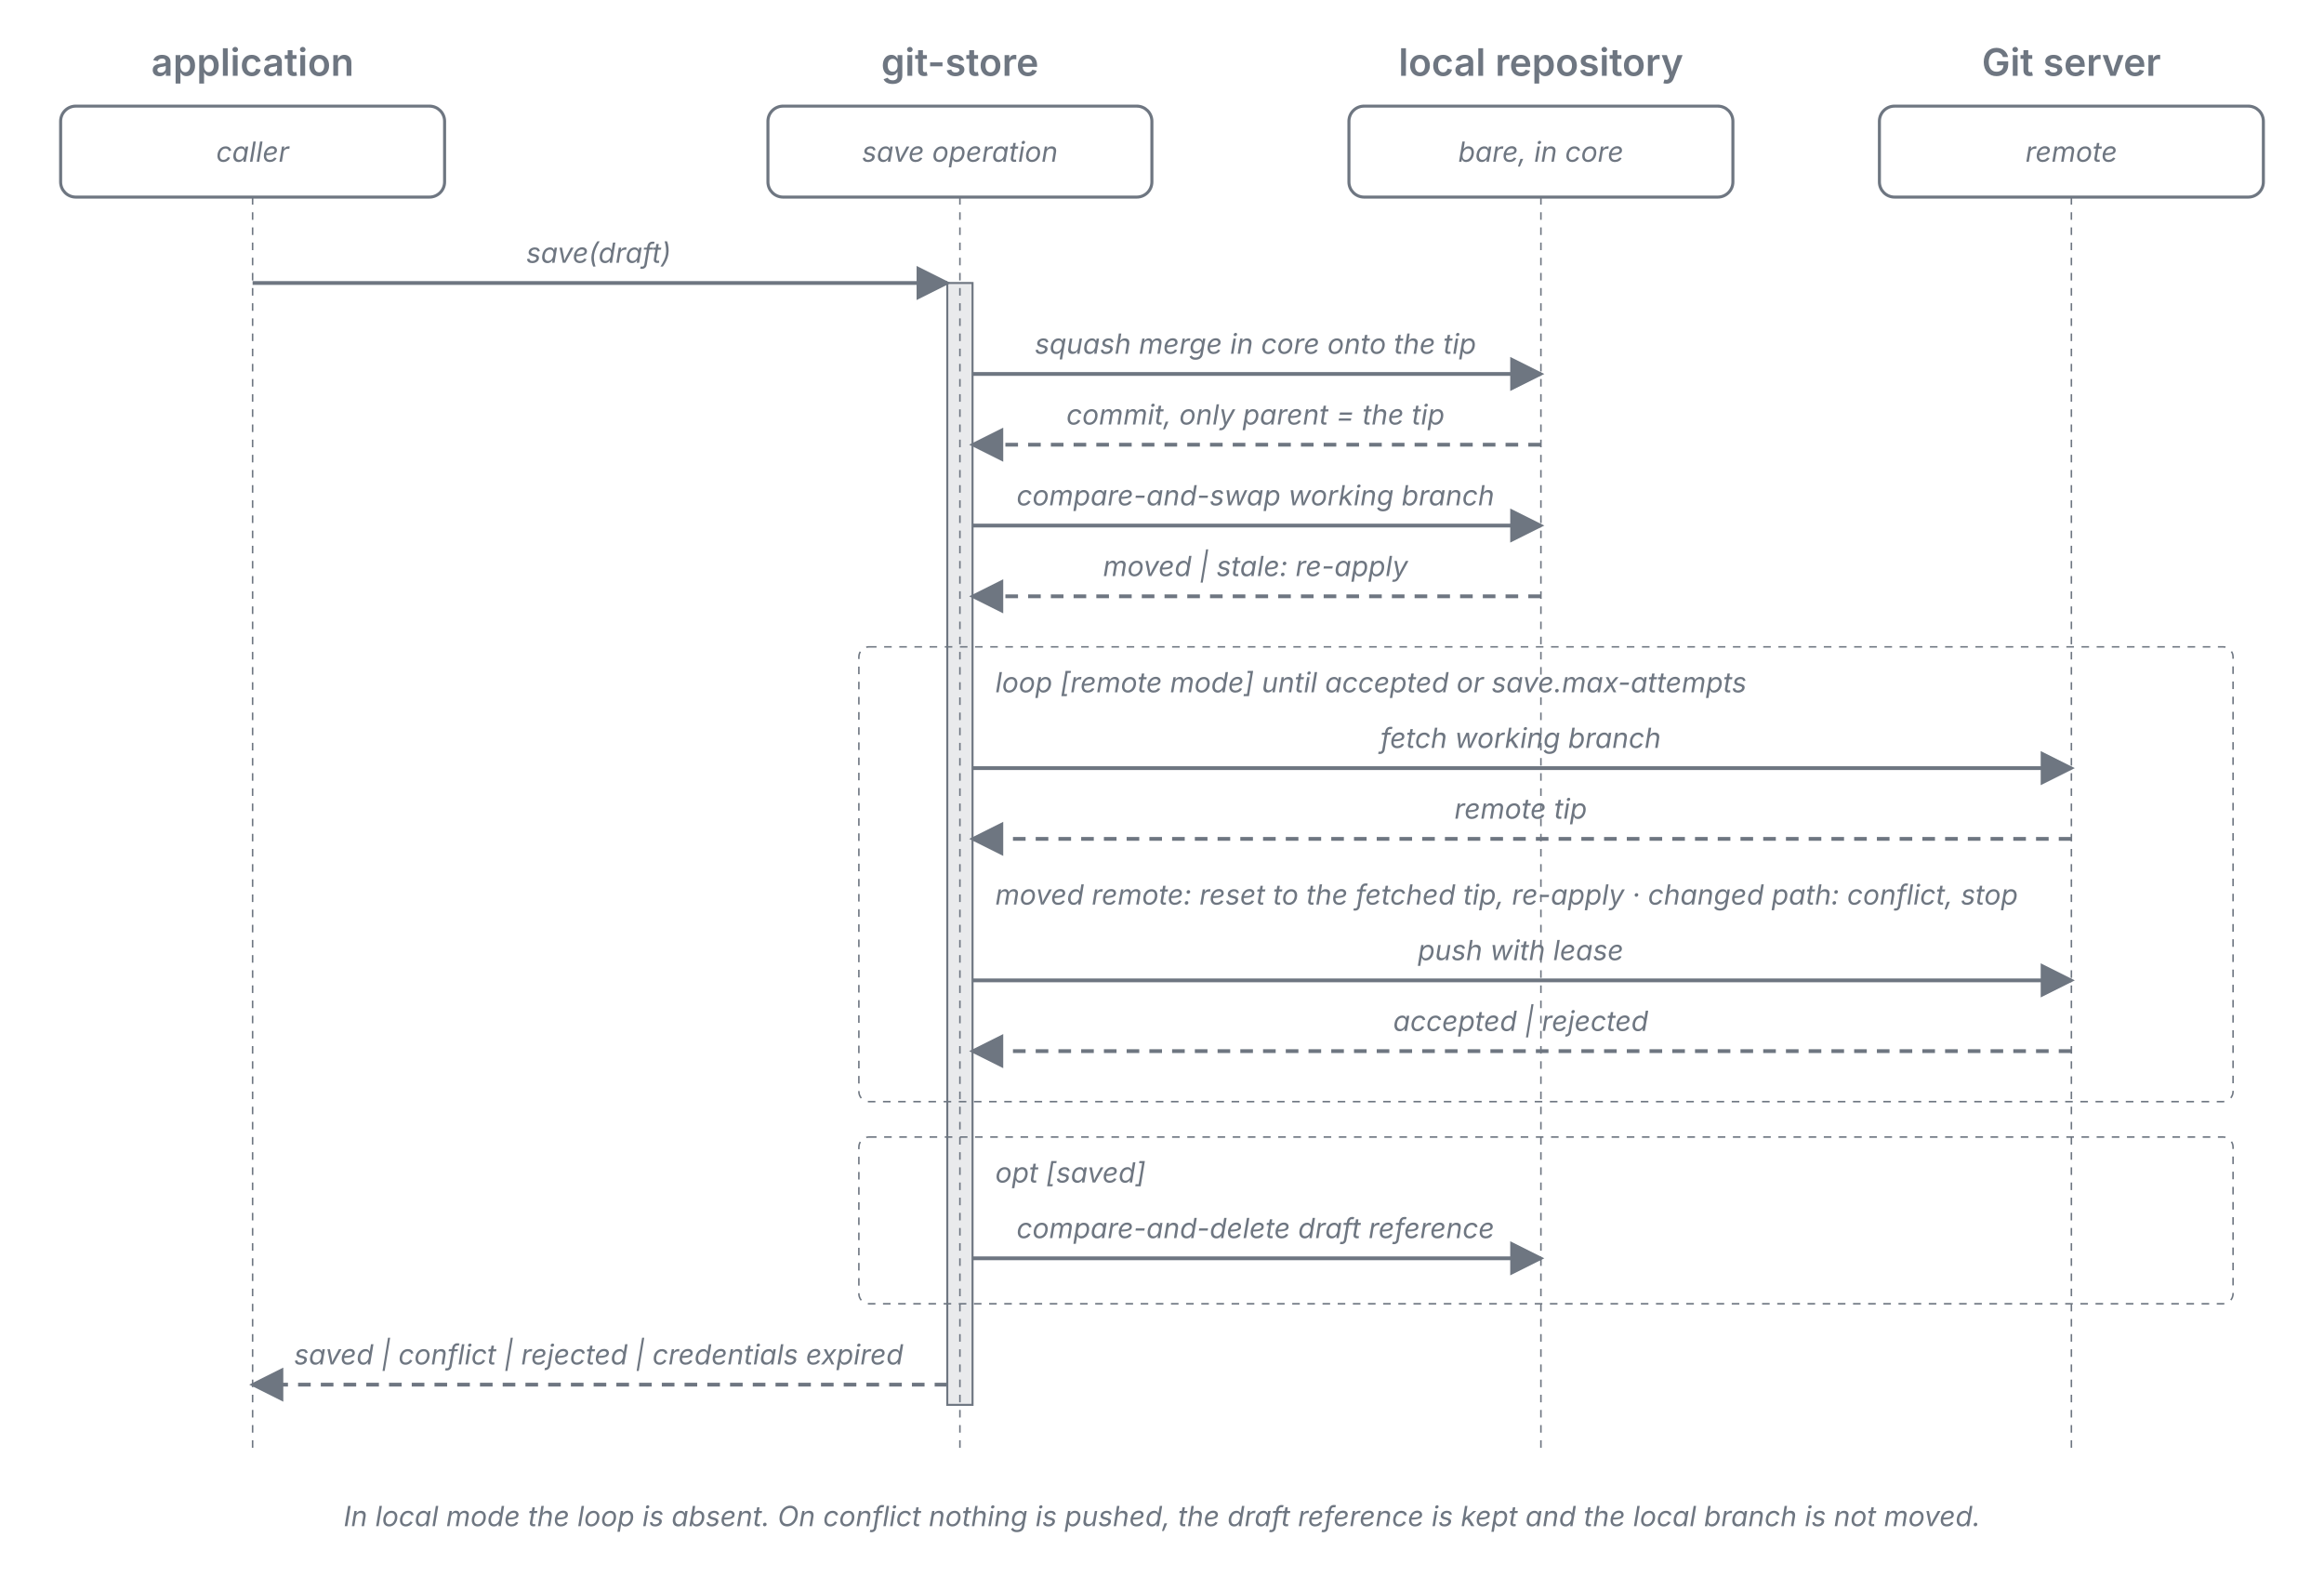
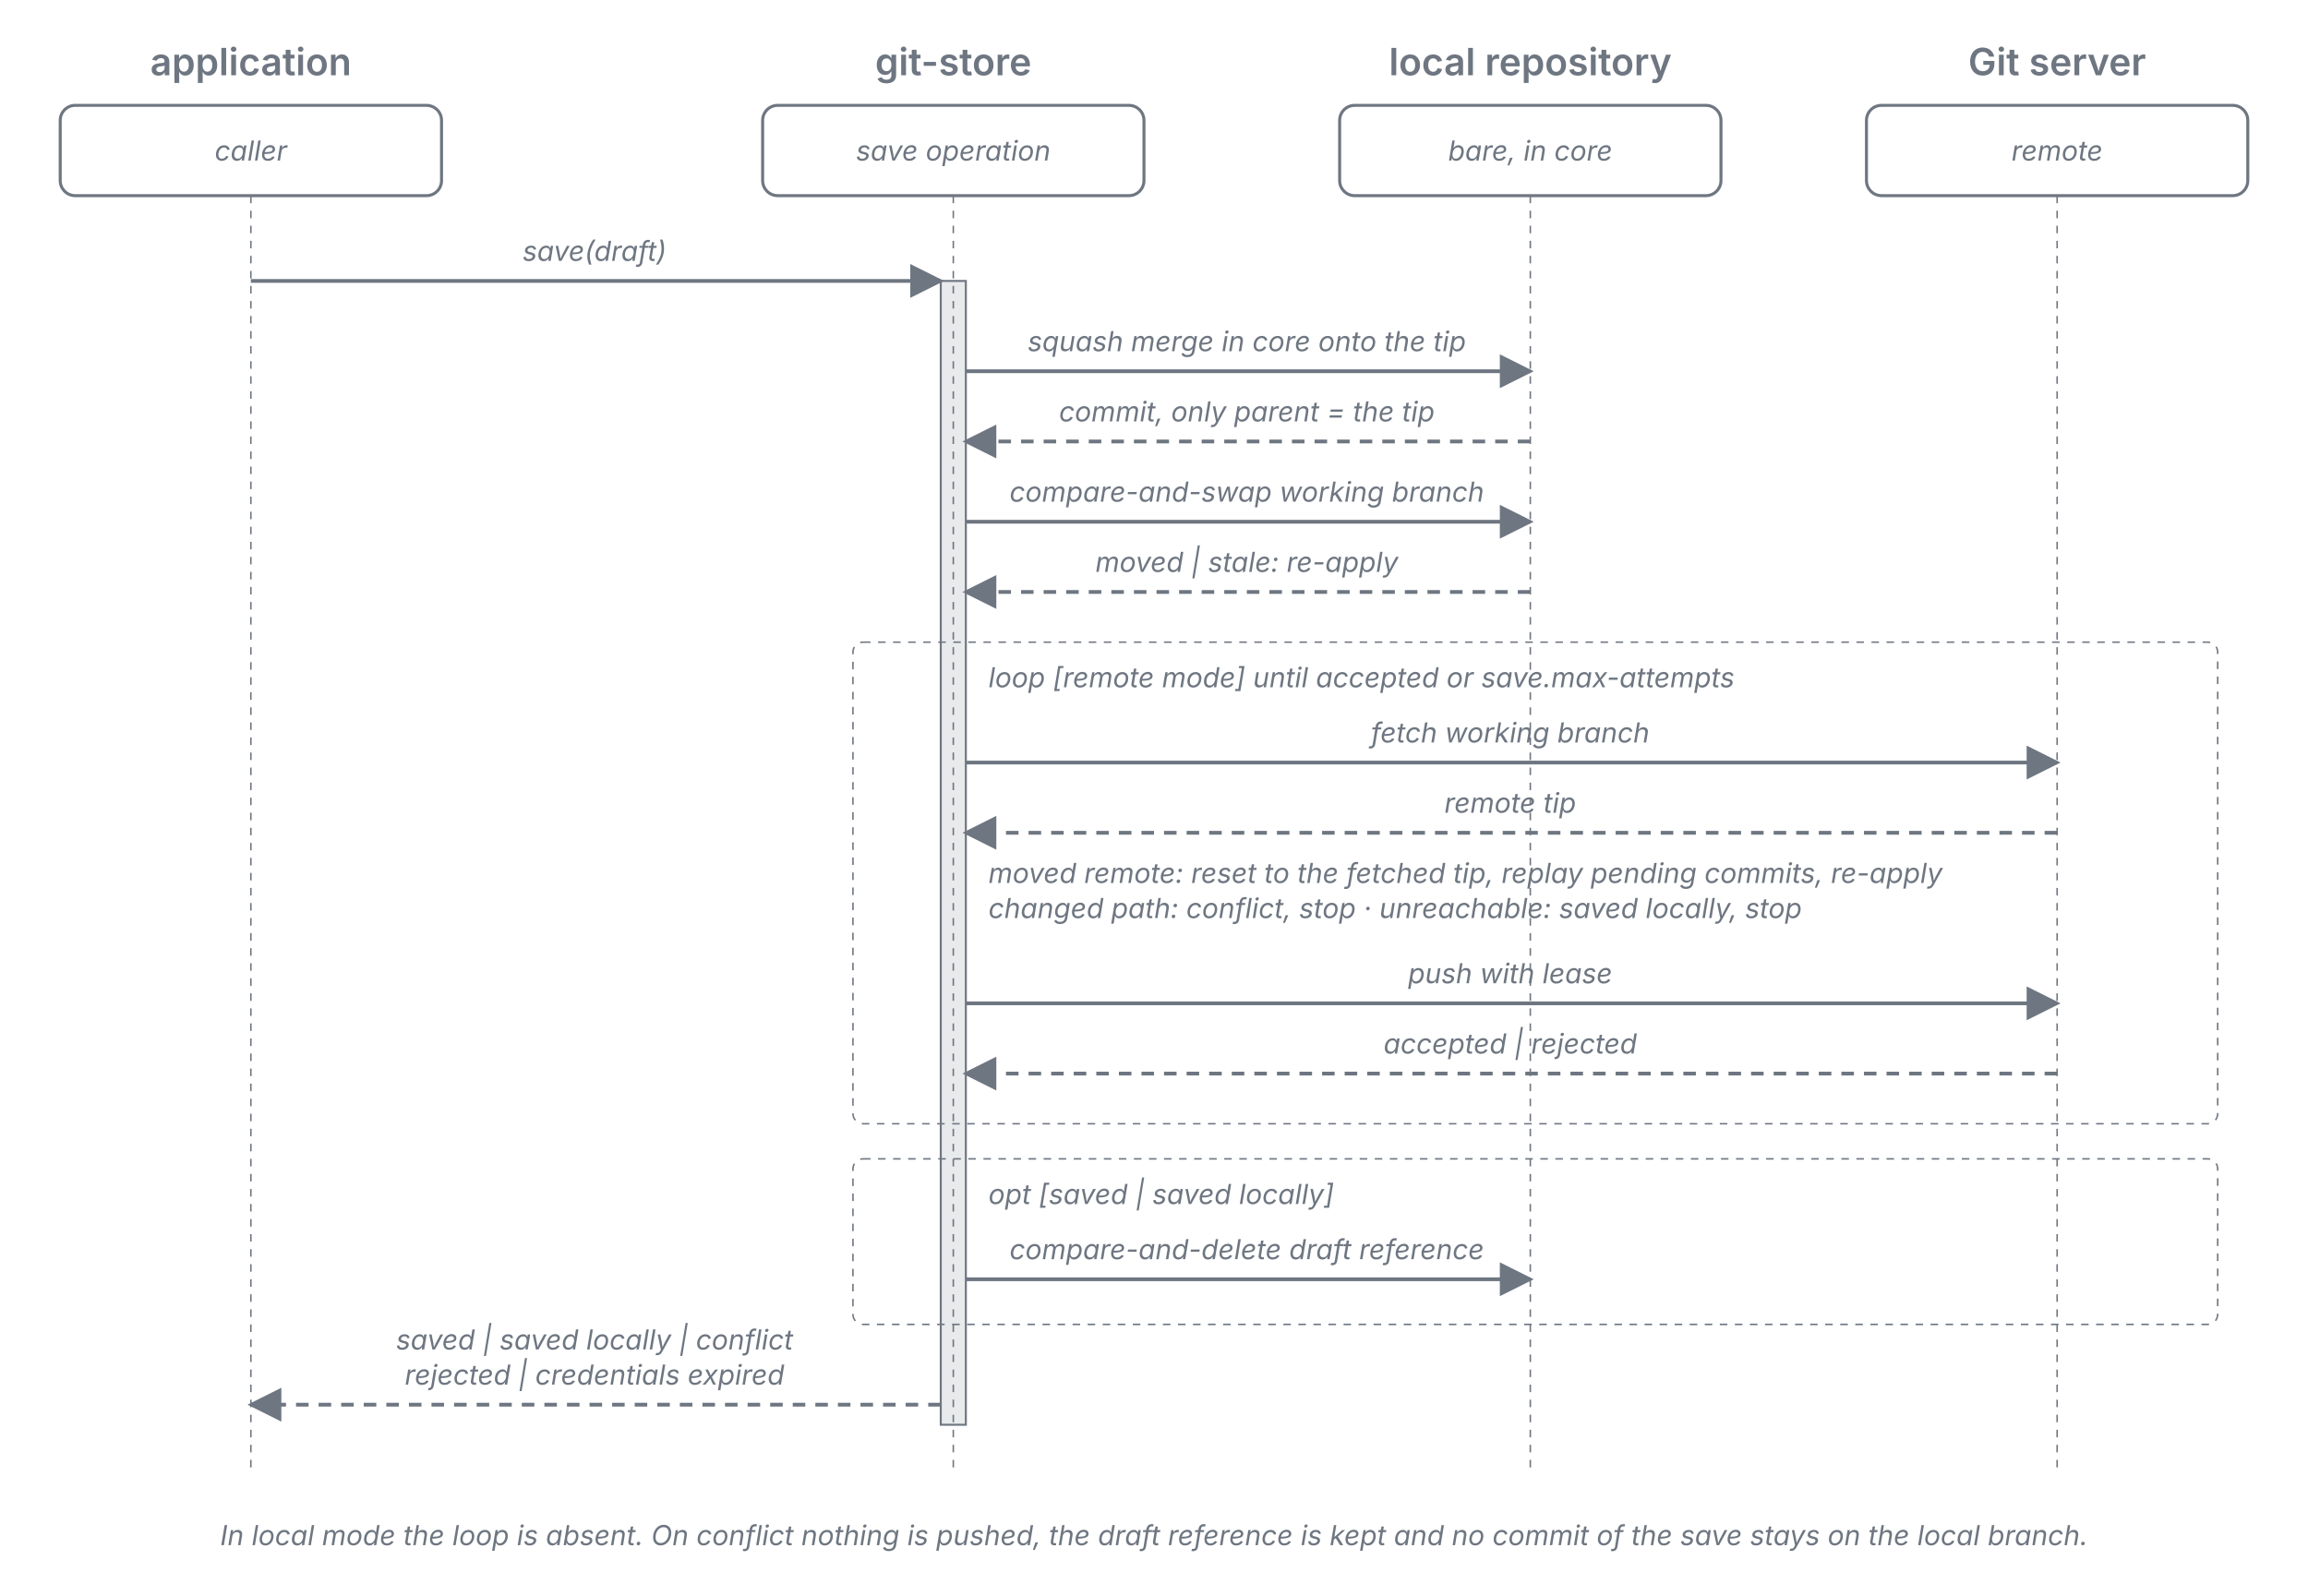
- <svg xmlns="http://www.w3.org/2000/svg" viewBox="0 0 920 624" role="img" aria-labelledby="title desc" font-family="ui-sans-serif, -apple-system, system-ui, 'Segoe UI', sans-serif">
+ <svg xmlns="http://www.w3.org/2000/svg" viewBox="0 0 920 636" role="img" aria-labelledby="title desc" font-family="ui-sans-serif, -apple-system, system-ui, 'Segoe UI', sans-serif">
  <defs>
    <marker id="arrow" viewBox="0 0 10 10" refX="9" refY="5" markerWidth="9" markerHeight="9" orient="auto">
      <path d="M0,0 L10,5 L0,10 z" class="arrow-fill" />
    </marker>
    <style>
      .col-header   { font-size: 15px; font-weight: 600; fill: #6e7681; text-anchor: middle; }
      .col-sub      { font-size: 11px; fill: #6e7681; text-anchor: middle; font-style: italic; }
      .arrow-lbl    { font-size: 11px; fill: #6e7681; text-anchor: middle; font-style: italic; }
      .note-lbl     { font-size: 11px; fill: #6e7681; font-style: italic; }
      .caption      { font-size: 11px; fill: #6e7681; text-anchor: middle; font-style: italic; }
      .stroke       { stroke: #6e7681; stroke-width: 1.2; fill: none; }
      .sep          { stroke: #6e7681; stroke-width: 0.6; stroke-dasharray: 3 3; fill: none; }
      .arrow        { stroke: #6e7681; stroke-width: 1.5; fill: none; }
      .arrow-return { stroke: #6e7681; stroke-width: 1.5; fill: none; stroke-dasharray: 5 4; }
      .arrow-fill   { fill: #6e7681; }
      .activation   { stroke: #6e7681; stroke-width: 0.8; fill: #6e7681; fill-opacity: 0.15; }
    </style>
  </defs>
  <text x="100" y="30" class="col-header">application</text>
  <rect class="stroke" x="24" y="42" width="152" height="36" rx="6" />
  <text x="100" y="64" class="col-sub">caller</text>
-   <line class="sep" x1="100" y1="78" x2="100" y2="576" />
+   <line class="sep" x1="100" y1="78" x2="100" y2="588" />
  <text x="380" y="30" class="col-header">git-store</text>
  <rect class="stroke" x="304" y="42" width="152" height="36" rx="6" />
  <text x="380" y="64" class="col-sub">save operation</text>
-   <line class="sep" x1="380" y1="78" x2="380" y2="576" />
+   <line class="sep" x1="380" y1="78" x2="380" y2="588" />
  <text x="610" y="30" class="col-header">local repository</text>
  <rect class="stroke" x="534" y="42" width="152" height="36" rx="6" />
  <text x="610" y="64" class="col-sub">bare, in core</text>
-   <line class="sep" x1="610" y1="78" x2="610" y2="576" />
+   <line class="sep" x1="610" y1="78" x2="610" y2="588" />
  <text x="820" y="30" class="col-header">Git server</text>
  <rect class="stroke" x="744" y="42" width="152" height="36" rx="6" />
  <text x="820" y="64" class="col-sub">remote</text>
-   <line class="sep" x1="820" y1="78" x2="820" y2="576" />
-   <rect class="activation" x="375" y="112" width="10" height="444" />
+   <line class="sep" x1="820" y1="78" x2="820" y2="588" />
+   <rect class="activation" x="375" y="112" width="10" height="456" />
  <line class="arrow" x1="100" y1="112" x2="375" y2="112" marker-end="url(#arrow)" />
  <text x="237" y="104" class="arrow-lbl">save(draft)</text>
  <line class="arrow" x1="385" y1="148" x2="610" y2="148" marker-end="url(#arrow)" />
  <text x="497" y="140" class="arrow-lbl">squash merge in core onto the tip</text>
  <line class="arrow-return" x1="610" y1="176" x2="385" y2="176" marker-end="url(#arrow)" />
  <text x="497" y="168" class="arrow-lbl">commit, only parent = the tip</text>
  <line class="arrow" x1="385" y1="208" x2="610" y2="208" marker-end="url(#arrow)" />
  <text x="497" y="200" class="arrow-lbl">compare-and-swap working branch</text>
  <line class="arrow-return" x1="610" y1="236" x2="385" y2="236" marker-end="url(#arrow)" />
  <text x="497" y="228" class="arrow-lbl">moved | stale: re-apply</text>
-   <rect class="sep" x="340" y="256" width="544" height="180" rx="4" ry="4" />
+   <rect class="sep" x="340" y="256" width="544" height="192" rx="4" ry="4" />
  <text x="394" y="274" class="note-lbl">loop [remote mode] until accepted or save.max-attempts</text>
  <line class="arrow" x1="385" y1="304" x2="820" y2="304" marker-end="url(#arrow)" />
  <text x="602" y="296" class="arrow-lbl">fetch working branch</text>
  <line class="arrow-return" x1="820" y1="332" x2="385" y2="332" marker-end="url(#arrow)" />
  <text x="602" y="324" class="arrow-lbl">remote tip</text>
-   <text x="394" y="358" class="note-lbl">moved remote: reset to the fetched tip, re-apply · changed path: conflict, stop</text>
-   <line class="arrow" x1="385" y1="388" x2="820" y2="388" marker-end="url(#arrow)" />
-   <text x="602" y="380" class="arrow-lbl">push with lease</text>
-   <line class="arrow-return" x1="820" y1="416" x2="385" y2="416" marker-end="url(#arrow)" />
-   <text x="602" y="408" class="arrow-lbl">accepted | rejected</text>
-   <rect class="sep" x="340" y="450" width="544" height="66" rx="4" ry="4" />
-   <text x="394" y="468" class="note-lbl">opt [saved]</text>
-   <line class="arrow" x1="385" y1="498" x2="610" y2="498" marker-end="url(#arrow)" />
-   <text x="497" y="490" class="arrow-lbl">compare-and-delete draft reference</text>
-   <line class="arrow-return" x1="375" y1="548" x2="100" y2="548" marker-end="url(#arrow)" />
-   <text x="237" y="540" class="arrow-lbl">saved | conflict | rejected | credentials expired</text>
-   <text x="460" y="604" class="caption">In local mode the loop is absent. On conflict nothing is pushed, the draft reference is kept and the local branch is not moved.</text>
+   <text x="394" y="352" class="note-lbl">moved remote: reset to the fetched tip, replay pending commits, re-apply</text>
+   <text x="394" y="366" class="note-lbl">changed path: conflict, stop · unreachable: saved locally, stop</text>
+   <line class="arrow" x1="385" y1="400" x2="820" y2="400" marker-end="url(#arrow)" />
+   <text x="602" y="392" class="arrow-lbl">push with lease</text>
+   <line class="arrow-return" x1="820" y1="428" x2="385" y2="428" marker-end="url(#arrow)" />
+   <text x="602" y="420" class="arrow-lbl">accepted | rejected</text>
+   <rect class="sep" x="340" y="462" width="544" height="66" rx="4" ry="4" />
+   <text x="394" y="480" class="note-lbl">opt [saved | saved locally]</text>
+   <line class="arrow" x1="385" y1="510" x2="610" y2="510" marker-end="url(#arrow)" />
+   <text x="497" y="502" class="arrow-lbl">compare-and-delete draft reference</text>
+   <line class="arrow-return" x1="375" y1="560" x2="100" y2="560" marker-end="url(#arrow)" />
+   <text x="237" y="538" class="arrow-lbl">saved | saved locally | conflict</text>
+   <text x="237" y="552" class="arrow-lbl">rejected | credentials expired</text>
+   <text x="460" y="616" class="caption">In local mode the loop is absent. On conflict nothing is pushed, the draft reference is kept and no commit of the save stays on the local branch.</text>
</svg>
